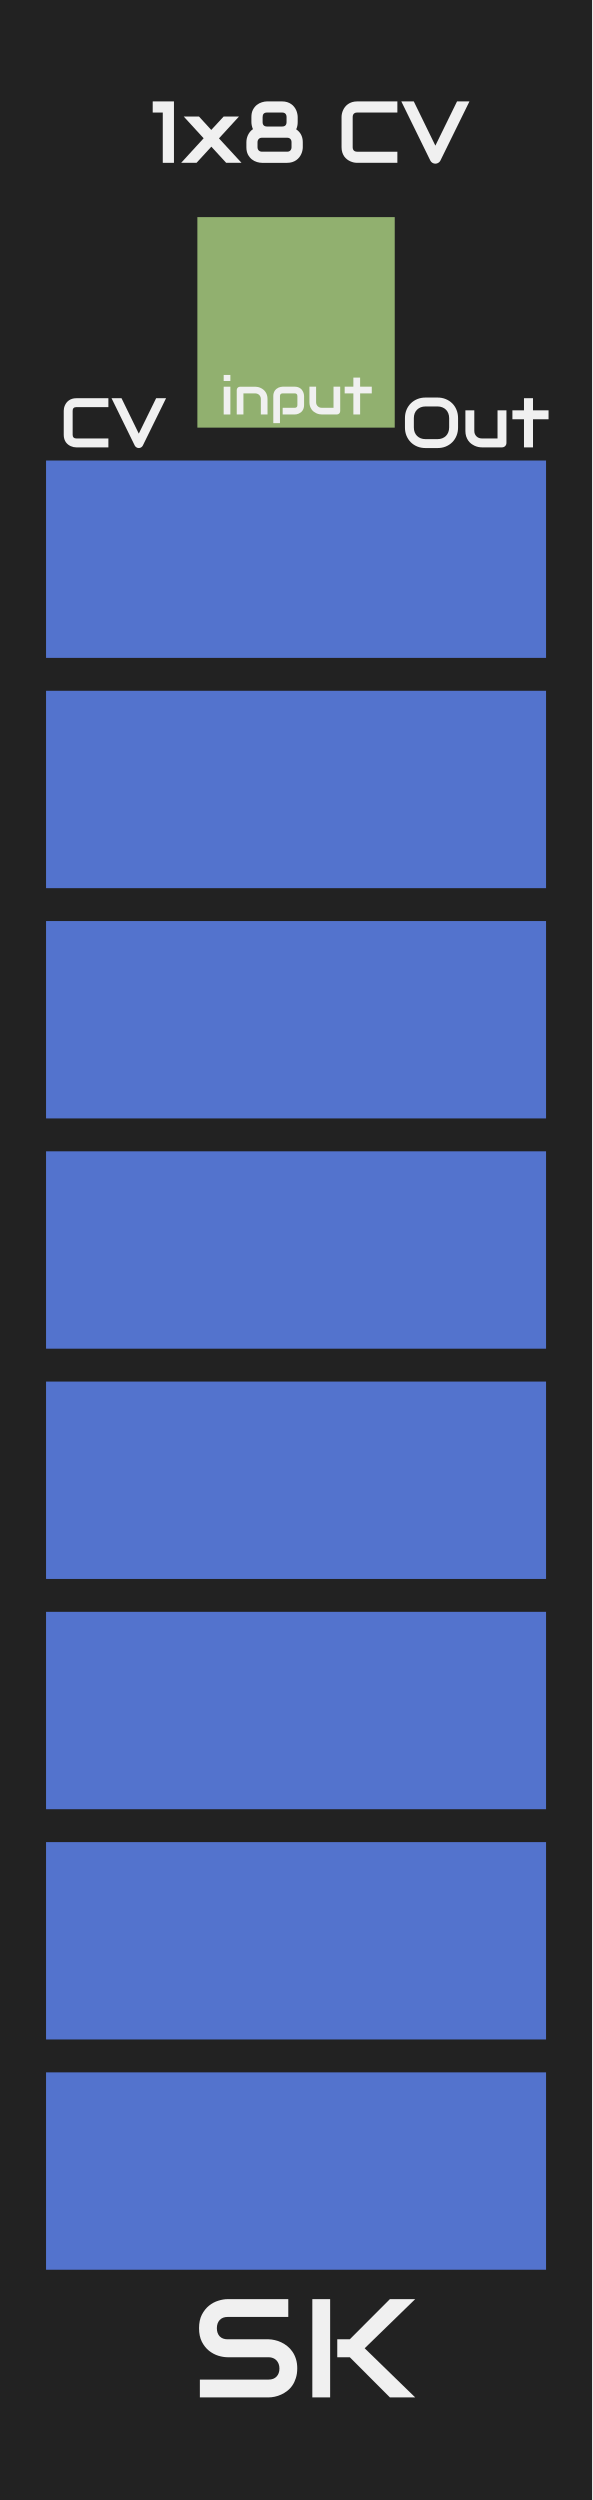
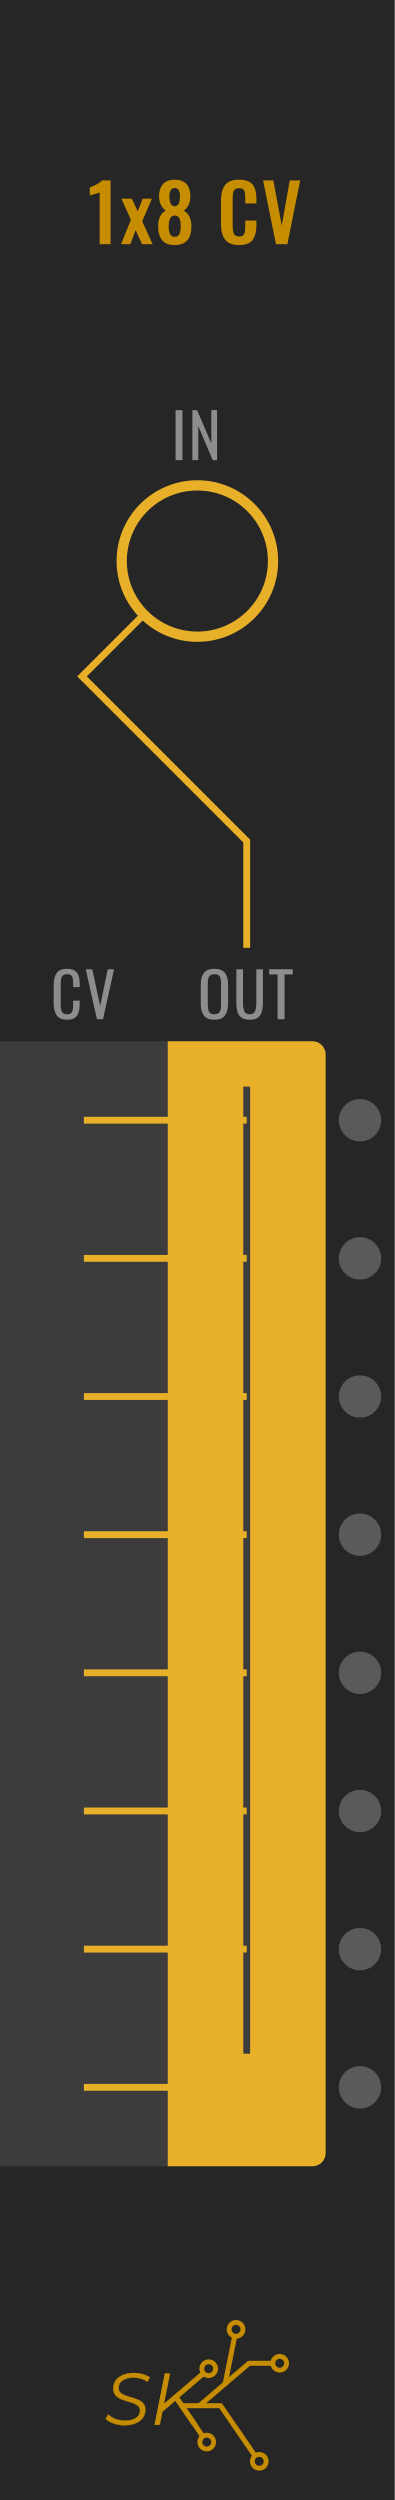
- <svg xmlns="http://www.w3.org/2000/svg" id="SvgjsSvg1006" width="90" height="380" version="1.1">
-   <defs id="SvgjsDefs1007" />
-   <rect id="SvgjsRect1008" width="90" height="380" fill="#222222" />
-   <rect id="SvgjsRect1009" width="30" height="32" fill="#91b06f" x="30" y="33" />
-   <rect id="SvgjsRect1010" width="76" height="30" fill="#5373cd" x="7" y="70" />
-   <rect id="SvgjsRect1011" width="76" height="30" fill="#5373cd" x="7" y="105" />
-   <rect id="SvgjsRect1012" width="76" height="30" fill="#5373cd" x="7" y="140" />
-   <rect id="SvgjsRect1013" width="76" height="30" fill="#5373cd" x="7" y="175" />
-   <rect id="SvgjsRect1014" width="76" height="30" fill="#5373cd" x="7" y="210" />
-   <rect id="SvgjsRect1015" width="76" height="30" fill="#5373cd" x="7" y="245" />
-   <rect id="SvgjsRect1016" width="76" height="30" fill="#5373cd" x="7" y="280" />
-   <rect id="SvgjsRect1017" width="76" height="30" fill="#5373cd" x="7" y="315" />
-   <path d="m 45.181,360.01 q 0,0.802 -0.208,1.448 -0.198,0.635 -0.531,1.125 -0.333,0.49 -0.781,0.833 -0.448,0.344 -0.927,0.562 -0.479,0.219 -0.979,0.323 -0.49,0.104 -0.927,0.104 h -10.448 v -2.708 h 10.448 q 0.781,0 1.208,-0.458 0.438,-0.458 0.438,-1.229 0,-0.375 -0.115,-0.688 -0.115,-0.312 -0.333,-0.542 -0.208,-0.229 -0.521,-0.354 -0.302,-0.125 -0.677,-0.125 h -6.229 q -0.656,0 -1.417,-0.229 -0.76,-0.24 -1.417,-0.76 -0.646,-0.521 -1.083,-1.365 -0.427,-0.844 -0.427,-2.062 0,-1.219 0.427,-2.052 0.438,-0.844 1.083,-1.365 0.656,-0.531 1.417,-0.76 0.76,-0.24 1.417,-0.24 h 9.219 v 2.708 h -9.219 q -0.771,0 -1.208,0.469 -0.427,0.469 -0.427,1.24 0,0.781 0.427,1.24 0.438,0.448 1.208,0.448 h 6.229 0.021 q 0.438,0.01 0.927,0.125 0.49,0.104 0.969,0.333 0.49,0.229 0.927,0.583 0.438,0.344 0.771,0.833 0.344,0.49 0.542,1.125 0.198,0.635 0.198,1.438 z" style="font-style:normal;font-variant:normal;font-weight:normal;font-stretch:normal;font-size:21.333px;line-height:1.25;font-family:Audiowide;-inkscape-font-specification:Audiowide;letter-spacing:0px;word-spacing:0px;fill:#f0f0f0;fill-opacity:1;stroke:none" id="path5271" />
-   <path d="m 63.108,364.405 h -3.844 l -6.094,-6.104 h -1.906 v -2.729 h 1.906 l 6.094,-6.104 h 3.844 l -7.677,7.469 z m -12.927,0 h -2.708 v -14.938 h 2.708 z" style="font-style:normal;font-variant:normal;font-weight:normal;font-stretch:normal;font-size:21.333px;line-height:1.25;font-family:Audiowide;-inkscape-font-specification:Audiowide;letter-spacing:0px;word-spacing:0px;fill:#f0f0f0;fill-opacity:1;stroke:none" id="path5273" />
-   <text xml:space="preserve" style="font-style:normal;font-variant:normal;font-weight:normal;font-stretch:normal;font-size:10.667px;line-height:1.25;font-family:Audiowide;-inkscape-font-specification:Audiowide;letter-spacing:0px;word-spacing:0px;fill:#000000;fill-opacity:1;stroke:none" x="131" y="65.5" id="text7130">
-     <tspan id="tspan7128" x="131" y="75.114" />
-   </text>
-   <g aria-label="1x8 CV" style="font-style:normal;font-variant:normal;font-weight:normal;font-stretch:normal;font-size:10.667px;line-height:1.25;font-family:Audiowide;-inkscape-font-specification:Audiowide;letter-spacing:0px;word-spacing:0px;fill:#000000;fill-opacity:1;stroke:none" id="text7134">
-     <path d="M 26.441,24.75 H 24.742 V 17.107 H 23.212 v -1.693 h 3.229 z" style="font-size:13.333px;fill:#f0f0f0;fill-opacity:1" id="path7167" />
-     <path d="m 36.324,17.712 -3.04,3.32 3.424,3.717 H 34.378 L 32.125,22.296 29.872,24.75 h -2.337 l 3.418,-3.73 -3.027,-3.307 h 2.318 l 1.868,2.038 1.882,-2.038 z" style="font-size:13.333px;fill:#f0f0f0;fill-opacity:1" id="path7169" />
-     <path d="m 46.025,22.374 q 0,0.241 -0.059,0.508 -0.052,0.267 -0.176,0.534 -0.117,0.26 -0.306,0.501 -0.189,0.241 -0.456,0.43 -0.26,0.182 -0.605,0.293 -0.345,0.111 -0.775,0.111 h -3.828 q -0.352,0 -0.768,-0.124 -0.417,-0.124 -0.775,-0.404 -0.352,-0.286 -0.592,-0.736 -0.234,-0.456 -0.234,-1.113 v -0.755 q 0,-0.247 0.052,-0.521 0.059,-0.273 0.176,-0.54 0.124,-0.267 0.312,-0.508 0.189,-0.241 0.456,-0.417 -0.117,-0.273 -0.176,-0.553 -0.059,-0.28 -0.059,-0.527 v -0.762 q 0,-0.651 0.234,-1.107 0.241,-0.456 0.592,-0.736 0.358,-0.28 0.775,-0.404 0.417,-0.13 0.768,-0.13 h 2.292 q 0.436,0 0.781,0.111 0.352,0.111 0.612,0.299 0.267,0.182 0.449,0.423 0.189,0.241 0.306,0.508 0.117,0.26 0.169,0.534 0.059,0.267 0.059,0.501 v 0.762 q 0,0.638 -0.228,1.107 0.208,0.137 0.391,0.326 0.182,0.182 0.319,0.423 0.137,0.241 0.215,0.547 0.078,0.299 0.078,0.664 z M 43.557,17.803 q 0,-0.345 -0.176,-0.521 -0.176,-0.176 -0.508,-0.176 h -2.279 q -0.345,0 -0.514,0.176 -0.163,0.176 -0.163,0.508 v 0.762 q 0,0.339 0.169,0.508 0.176,0.169 0.495,0.169 h 2.292 q 0.345,0 0.514,-0.169 0.169,-0.176 0.169,-0.508 z m 0.755,3.815 q 0,-0.326 -0.182,-0.501 -0.176,-0.182 -0.482,-0.182 h -3.828 q -0.312,0 -0.495,0.195 -0.182,0.195 -0.182,0.488 v 0.755 q 0,0.312 0.189,0.501 0.195,0.182 0.488,0.182 h 3.828 q 0.326,0 0.495,-0.195 0.169,-0.195 0.169,-0.488 z" style="font-size:13.333px;fill:#f0f0f0;fill-opacity:1" id="path7171" />
-     <path d="m 60.4,24.75 h -6.107 q -0.234,0 -0.508,-0.052 -0.267,-0.059 -0.534,-0.176 -0.26,-0.117 -0.501,-0.299 -0.241,-0.189 -0.43,-0.449 -0.182,-0.267 -0.293,-0.612 -0.111,-0.352 -0.111,-0.788 v -4.583 q 0,-0.234 0.052,-0.501 0.059,-0.273 0.176,-0.534 0.117,-0.267 0.306,-0.508 0.189,-0.241 0.449,-0.423 0.267,-0.189 0.612,-0.299 0.345,-0.111 0.781,-0.111 h 6.107 v 1.693 h -6.107 q -0.332,0 -0.508,0.176 -0.176,0.176 -0.176,0.521 v 4.57 q 0,0.326 0.176,0.508 0.182,0.176 0.508,0.176 h 6.107 z" style="font-size:13.333px;fill:#f0f0f0;fill-opacity:1" id="path7173" />
-     <path d="m 71.357,15.414 -4.421,9.004 q -0.104,0.208 -0.312,0.332 -0.202,0.13 -0.449,0.13 -0.241,0 -0.449,-0.13 -0.202,-0.124 -0.312,-0.332 l -4.414,-9.004 h 1.895 l 3.281,6.725 3.294,-6.725 z" style="font-size:13.333px;fill:#f0f0f0;fill-opacity:1" id="path7175" />
+ <svg xmlns="http://www.w3.org/2000/svg" width="60" height="380" viewBox="0 0 60 380" version="1.1" xml:space="preserve" style="fill-rule:evenodd;clip-rule:evenodd;stroke-miterlimit:1.414;">
+   <rect x="0" y="0" width="60" height="380" style="fill:#262626;" />
+   <path d="M15.146,29.251c-0.08,0.056 -0.371,0.147 -0.874,0.275c-0.407,0.12 -0.615,0.184 -0.623,0.192l0,-1.234c0.319,-0.112 0.669,-0.266 1.048,-0.461c0.379,-0.196 0.657,-0.398 0.833,-0.605l1.281,0l0,9.703l-1.665,0l0,-7.87Z" style="fill:#c78d00;fill-rule:nonzero;" />
+   <path d="M19.902,33.395l-1.449,-3.198l1.593,0l0.886,1.917l0.767,-1.917l1.39,0l-1.474,3.426l1.581,3.498l-1.605,0l-0.97,-2.12l-0.815,2.12l-1.413,0l1.509,-3.726Z" style="fill:#c78d00;fill-rule:nonzero;" />
+   <path d="M26.563,37.253c-1.686,0 -2.528,-0.967 -2.528,-2.899c0,-1.134 0.387,-1.917 1.162,-2.348c-0.312,-0.216 -0.559,-0.505 -0.743,-0.869c-0.184,-0.363 -0.275,-0.808 -0.275,-1.335c0,-0.783 0.203,-1.394 0.611,-1.833c0.407,-0.439 0.998,-0.659 1.773,-0.659c0.782,0 1.373,0.22 1.772,0.659c0.4,0.439 0.599,1.05 0.599,1.833c0,1.014 -0.335,1.749 -1.006,2.204c0.775,0.439 1.162,1.234 1.162,2.384c0,1.908 -0.842,2.863 -2.527,2.863Zm0,-5.894c0.527,-0.008 0.79,-0.523 0.79,-1.545c0,-0.384 -0.064,-0.687 -0.192,-0.911c-0.127,-0.223 -0.327,-0.335 -0.598,-0.335c-0.272,0 -0.476,0.112 -0.611,0.335c-0.136,0.224 -0.204,0.523 -0.204,0.899c0,1.03 0.271,1.549 0.815,1.557Zm0,4.636c0.367,0 0.61,-0.154 0.73,-0.461c0.12,-0.308 0.18,-0.713 0.18,-1.216c0,-0.463 -0.066,-0.837 -0.198,-1.12c-0.132,-0.284 -0.369,-0.429 -0.712,-0.437c-0.344,0.008 -0.583,0.161 -0.719,0.461c-0.136,0.299 -0.204,0.693 -0.204,1.18c0,0.471 0.064,0.854 0.192,1.15c0.128,0.295 0.371,0.443 0.731,0.443Z" style="fill:#c78d00;fill-rule:nonzero;" />
+   <path d="M36.349,37.253c-1.006,0 -1.719,-0.282 -2.138,-0.845c-0.419,-0.563 -0.629,-1.359 -0.629,-2.39l0,-3.462c0,-1.062 0.208,-1.868 0.623,-2.419c0.415,-0.551 1.13,-0.827 2.144,-0.827c0.951,0 1.626,0.24 2.025,0.719c0.399,0.479 0.599,1.17 0.599,2.072l0,0.815l-1.701,0l0,-0.839c0,-0.343 -0.016,-0.613 -0.048,-0.808c-0.032,-0.196 -0.114,-0.356 -0.246,-0.48c-0.131,-0.123 -0.337,-0.185 -0.617,-0.185c-0.287,0 -0.503,0.066 -0.646,0.197c-0.144,0.132 -0.238,0.308 -0.282,0.527c-0.044,0.22 -0.066,0.506 -0.066,0.857l0,4.205c0,0.551 0.072,0.948 0.216,1.192c0.144,0.243 0.403,0.365 0.778,0.365c0.272,0 0.474,-0.064 0.605,-0.192c0.132,-0.127 0.216,-0.297 0.252,-0.509c0.036,-0.211 0.054,-0.493 0.054,-0.844l0,-0.875l1.701,0l0,0.779c0,0.934 -0.196,1.659 -0.587,2.174c-0.391,0.515 -1.07,0.773 -2.037,0.773Z" style="fill:#c78d00;fill-rule:nonzero;" />
+   <path d="M39.991,27.418l1.557,0l1.282,6.864l1.21,-6.864l1.593,0l-1.952,9.703l-1.737,0l-1.953,-9.703Z" style="fill:#c78d00;fill-rule:nonzero;" />
+   <g>
+     <g transform="matrix(0.595095,0,0,0.595095,224.447,264.521)">
+       <path d="M-345.397,174.963c-0.962,0 -1.884,-0.156 -2.766,-0.468c-0.881,-0.313 -1.546,-0.713 -1.996,-1.2l0.675,-1.088c0.437,0.475 1.043,0.856 1.818,1.144c0.775,0.287 1.575,0.431 2.4,0.431c1.163,0 2.097,-0.228 2.803,-0.684c0.707,-0.456 1.06,-1.091 1.06,-1.903c0,-0.438 -0.131,-0.794 -0.394,-1.069c-0.262,-0.275 -0.594,-0.497 -0.994,-0.666c-0.4,-0.168 -0.943,-0.353 -1.631,-0.553c-0.812,-0.237 -1.472,-0.465 -1.978,-0.684c-0.506,-0.219 -0.938,-0.544 -1.294,-0.975c-0.356,-0.431 -0.534,-0.991 -0.534,-1.678c0,-0.813 0.222,-1.516 0.665,-2.11c0.444,-0.593 1.063,-1.05 1.857,-1.368c0.793,-0.319 1.703,-0.479 2.728,-0.479c0.787,0 1.537,0.097 2.25,0.291c0.712,0.194 1.319,0.472 1.819,0.834l-0.582,1.125c-0.475,-0.35 -1.018,-0.615 -1.631,-0.796c-0.612,-0.182 -1.256,-0.272 -1.931,-0.272c-1.15,0 -2.075,0.237 -2.775,0.712c-0.7,0.475 -1.05,1.119 -1.05,1.931c0,0.45 0.137,0.819 0.412,1.107c0.275,0.287 0.616,0.515 1.022,0.684c0.406,0.169 0.953,0.353 1.641,0.553c0.812,0.238 1.469,0.466 1.969,0.685c0.5,0.218 0.925,0.531 1.275,0.937c0.35,0.406 0.525,0.941 0.525,1.603c0,0.825 -0.229,1.535 -0.685,2.128c-0.456,0.594 -1.087,1.047 -1.894,1.36c-0.806,0.312 -1.734,0.468 -2.784,0.468Z" style="fill:#c78d00;fill-rule:nonzero;stroke:#c78d00;stroke-width:0.07px;" />
+       <path d="M-326.609,174.851l-1.557,0l-4.237,-6.188l-3.225,2.757l-0.694,3.431l-1.369,0l2.625,-13.125l1.369,0l-1.575,7.837l9.15,-7.837l1.819,0l-7.088,6.094l4.782,7.031Z" style="fill:#c78d00;fill-rule:nonzero;" />
+     </g>
+     <path d="M25.072,360.767l0.542,0l-1.561,7.808l-0.542,0l1.561,-7.808Z" style="fill:#c78d00;" />
+     <path d="M30.845,360.811l-6.42,5.483" style="fill:none;stroke:#c78d00;stroke-width:0.77px;stroke-linecap:round;stroke-linejoin:round;stroke-miterlimit:1.5;" />
+     <path d="M35.654,355.195l-1.4,7.004" style="fill:none;stroke:#c78d00;stroke-width:0.76px;stroke-linecap:round;stroke-linejoin:round;stroke-miterlimit:1.5;" />
+     <path d="M27.635,365.664l5.887,0l5.104,7.427" style="fill:none;stroke:#c78d00;stroke-width:0.76px;stroke-linecap:round;stroke-linejoin:round;stroke-miterlimit:1.5;" />
+     <path d="M38.605,372.955c0.645,-0.443 1.528,-0.28 1.971,0.365c0.443,0.645 0.279,1.528 -0.366,1.971c-0.644,0.443 -1.527,0.279 -1.97,-0.366c-0.444,-0.644 -0.28,-1.527 0.365,-1.97Zm0.417,0.607c0.31,-0.213 0.734,-0.134 0.946,0.175c0.213,0.31 0.134,0.734 -0.175,0.946c-0.309,0.213 -0.733,0.134 -0.946,-0.175c-0.213,-0.309 -0.134,-0.733 0.175,-0.946Z" style="fill:#c78d00;" />
+     <path d="M36.158,352.671c0.767,0.153 1.265,0.901 1.112,1.668c-0.153,0.767 -0.9,1.265 -1.668,1.112c-0.767,-0.153 -1.265,-0.901 -1.112,-1.668c0.154,-0.767 0.901,-1.265 1.668,-1.112Zm-0.145,0.723c0.369,0.073 0.608,0.432 0.534,0.8c-0.073,0.368 -0.432,0.608 -0.8,0.534c-0.368,-0.073 -0.608,-0.432 -0.534,-0.8c0.074,-0.369 0.432,-0.608 0.8,-0.534Z" style="fill:#c78d00;" />
+     <path d="M32.798,359.122c0.508,0.595 0.438,1.49 -0.157,1.998c-0.595,0.508 -1.49,0.438 -1.998,-0.157c-0.508,-0.595 -0.438,-1.49 0.157,-1.998c0.595,-0.508 1.49,-0.438 1.998,0.157Zm-0.56,0.479c0.244,0.285 0.21,0.715 -0.075,0.959c-0.286,0.244 -0.716,0.21 -0.96,-0.075c-0.243,-0.286 -0.21,-0.716 0.076,-0.96c0.285,-0.244 0.715,-0.21 0.959,0.076Z" style="fill:#c78d00;" />
+     <path d="M42.514,357.801c0.782,0 1.418,0.635 1.418,1.417c0,0.782 -0.636,1.417 -1.418,1.417c-0.782,0 -1.417,-0.635 -1.417,-1.417c0,-0.782 0.635,-1.417 1.417,-1.417Zm0,0.737c0.376,0 0.681,0.305 0.681,0.68c0,0.376 -0.305,0.68 -0.681,0.68c-0.375,0 -0.68,-0.304 -0.68,-0.68c0,-0.375 0.305,-0.68 0.68,-0.68Z" style="fill:#c78d00;" />
+     <path d="M30.766,370.246l-4.031,-5.887" style="fill:none;stroke:#c78d00;stroke-width:0.76px;stroke-linecap:round;stroke-linejoin:round;stroke-miterlimit:1.5;" />
+     <path d="M32.226,372.366c-0.645,0.442 -1.528,0.277 -1.97,-0.369c-0.442,-0.645 -0.277,-1.528 0.369,-1.97c0.645,-0.442 1.528,-0.277 1.97,0.369c0.442,0.645 0.277,1.528 -0.369,1.97Zm-0.416,-0.608c-0.31,0.212 -0.734,0.133 -0.946,-0.177c-0.212,-0.31 -0.132,-0.734 0.177,-0.946c0.31,-0.212 0.734,-0.133 0.946,0.177c0.212,0.31 0.133,0.734 -0.177,0.946Z" style="fill:#c78d00;" />
+     <path d="M30.313,365.664l7.547,-6.446l3.588,0" style="fill:none;stroke:#c78d00;stroke-width:0.76px;stroke-linecap:round;stroke-linejoin:round;stroke-miterlimit:1.5;" />
  </g>
-   <g aria-label="Out" style="font-style:normal;font-variant:normal;font-weight:normal;font-stretch:normal;font-size:10.667px;line-height:1.25;font-family:Audiowide;-inkscape-font-specification:Audiowide;letter-spacing:0px;word-spacing:0px;fill:#000000;fill-opacity:1;stroke:none" id="text7138">
-     <path d="m 69.625,64.979 q 0,0.682 -0.234,1.255 -0.234,0.573 -0.651,0.99 Q 68.323,67.641 67.75,67.875 q -0.568,0.229 -1.24,0.229 h -1.833 q -0.672,0 -1.245,-0.229 -0.573,-0.234 -0.99,-0.651 -0.417,-0.417 -0.656,-0.99 -0.234,-0.573 -0.234,-1.255 v -1.427 q 0,-0.677 0.234,-1.25 0.24,-0.578 0.656,-0.99 0.417,-0.417 0.99,-0.651 0.573,-0.234 1.245,-0.234 h 1.833 q 0.672,0 1.24,0.234 0.573,0.234 0.99,0.651 0.417,0.411 0.651,0.99 0.234,0.573 0.234,1.25 z m -1.354,-1.427 q 0,-0.401 -0.13,-0.724 Q 68.016,62.5 67.781,62.271 67.552,62.036 67.224,61.911 66.901,61.781 66.51,61.781 h -1.833 q -0.396,0 -0.724,0.13 -0.323,0.125 -0.557,0.359 -0.234,0.229 -0.365,0.557 -0.125,0.323 -0.125,0.724 v 1.427 q 0,0.401 0.125,0.729 0.13,0.323 0.365,0.557 0.234,0.229 0.557,0.359 0.328,0.125 0.724,0.125 H 66.5 q 0.396,0 0.719,-0.125 0.328,-0.13 0.562,-0.359 0.234,-0.234 0.359,-0.557 0.13,-0.328 0.13,-0.729 z" style="fill:#f0f0f0;fill-opacity:1" id="path7144" />
-     <path d="m 76.979,67.318 q 0,0.146 -0.052,0.271 -0.052,0.125 -0.146,0.219 -0.089,0.089 -0.214,0.141 Q 76.448,68 76.307,68 h -3.062 q -0.25,0 -0.536,-0.057 -0.281,-0.057 -0.557,-0.182 Q 71.875,67.63 71.615,67.438 q -0.255,-0.198 -0.448,-0.474 -0.193,-0.281 -0.312,-0.646 -0.115,-0.365 -0.115,-0.823 v -3.125 h 1.354 v 3.125 q 0,0.266 0.089,0.479 0.094,0.208 0.25,0.359 0.156,0.151 0.365,0.234 0.214,0.078 0.458,0.078 H 75.625 v -4.276 h 1.354 z" style="fill:#f0f0f0;fill-opacity:1" id="path7146" />
-     <path d="M 83.38,63.724 H 81.016 V 68 h -1.37 v -4.276 h -1.76 v -1.354 h 1.76 V 60.531 h 1.37 v 1.839 h 2.365 z" style="fill:#f0f0f0;fill-opacity:1" id="path7148" />
-   </g>
-   <g aria-label="CV" style="font-style:normal;font-variant:normal;font-weight:normal;font-stretch:normal;font-size:10.667px;line-height:1.25;font-family:Audiowide;-inkscape-font-specification:Audiowide;letter-spacing:0px;word-spacing:0px;fill:#000000;fill-opacity:1;stroke:none" id="text7142">
-     <path d="m 16.474,68 h -4.885 q -0.188,0 -0.406,-0.042 -0.214,-0.047 -0.427,-0.141 -0.208,-0.094 -0.401,-0.24 Q 10.161,67.427 10.01,67.219 9.865,67.005 9.776,66.729 9.688,66.448 9.688,66.099 v -3.667 q 0,-0.188 0.042,-0.401 0.047,-0.219 0.141,-0.427 0.094,-0.214 0.245,-0.406 0.151,-0.193 0.359,-0.339 0.214,-0.151 0.49,-0.24 0.276,-0.089 0.625,-0.089 h 4.885 v 1.354 h -4.885 q -0.266,0 -0.406,0.141 -0.141,0.141 -0.141,0.417 v 3.656 q 0,0.26 0.141,0.406 0.146,0.141 0.406,0.141 h 4.885 z" style="fill:#f0f0f0;fill-opacity:1" id="path7162" />
-     <path d="m 25.24,60.531 -3.536,7.203 q -0.083,0.167 -0.25,0.266 -0.161,0.104 -0.359,0.104 -0.193,0 -0.359,-0.104 -0.161,-0.099 -0.25,-0.266 l -3.531,-7.203 h 1.516 l 2.625,5.38 2.635,-5.38 z" style="fill:#f0f0f0;fill-opacity:1" id="path7164" />
-   </g>
-   <g transform="translate(22.69148,0.089455)" aria-label="input" style="font-style:normal;font-variant:normal;font-weight:normal;font-stretch:normal;font-size:10.667px;line-height:1.25;font-family:Audiowide;-inkscape-font-specification:Audiowide;letter-spacing:0px;word-spacing:0px;fill:#000000;fill-opacity:1;stroke:none" id="text5209">
-     <path d="m 12.324,57.821 h -1.016 v -0.918 h 1.016 z m 0,5.09 h -1.016 v -4.223 h 1.016 z" style="font-size:8px;fill:#f0f0f0;fill-opacity:1" id="path5317" />
-     <path d="m 17.973,62.911 h -1.016 v -2.344 q 0,-0.199 -0.07,-0.355 -0.066,-0.16 -0.184,-0.273 -0.117,-0.113 -0.277,-0.172 -0.156,-0.062 -0.34,-0.062 h -1.777 v 3.207 H 13.293 v -3.719 q 0,-0.105 0.039,-0.195 0.039,-0.094 0.109,-0.16 0.07,-0.07 0.164,-0.109 0.094,-0.039 0.199,-0.039 h 2.289 q 0.191,0 0.402,0.043 0.215,0.043 0.422,0.141 0.211,0.094 0.398,0.242 0.191,0.145 0.336,0.355 0.148,0.207 0.234,0.48 0.086,0.273 0.086,0.617 z" style="font-size:8px;fill:#f0f0f0;fill-opacity:1" id="path5319" />
-     <path d="m 23.527,61.485 q 0,0.262 -0.066,0.473 -0.066,0.207 -0.176,0.367 -0.109,0.156 -0.254,0.27 -0.145,0.109 -0.305,0.18 -0.156,0.07 -0.316,0.105 -0.16,0.031 -0.305,0.031 H 20.273 V 61.895 H 22.105 q 0.203,0 0.305,-0.105 0.102,-0.105 0.102,-0.305 v -1.367 q 0,-0.211 -0.105,-0.312 -0.102,-0.102 -0.301,-0.102 h -1.824 q -0.207,0 -0.312,0.105 -0.105,0.102 -0.105,0.301 v 4.121 h -1.016 v -4.121 q 0,-0.262 0.066,-0.469 0.066,-0.207 0.176,-0.363 0.113,-0.16 0.258,-0.27 0.145,-0.113 0.301,-0.184 0.16,-0.07 0.32,-0.102 0.164,-0.035 0.305,-0.035 H 22.105 q 0.262,0 0.469,0.066 0.207,0.066 0.363,0.176 0.16,0.109 0.27,0.254 0.113,0.145 0.184,0.305 0.07,0.156 0.102,0.316 0.035,0.16 0.035,0.305 z" style="font-size:8px;fill:#f0f0f0;fill-opacity:1" id="path5321" />
-     <path d="m 29.019,62.399 q 0,0.109 -0.039,0.203 -0.039,0.094 -0.109,0.164 -0.066,0.066 -0.16,0.105 -0.09,0.039 -0.195,0.039 h -2.297 q -0.188,0 -0.402,-0.043 -0.211,-0.043 -0.418,-0.137 -0.207,-0.098 -0.402,-0.242 -0.191,-0.148 -0.336,-0.355 -0.145,-0.211 -0.234,-0.484 -0.086,-0.273 -0.086,-0.617 v -2.344 H 25.355 v 2.344 q 0,0.199 0.066,0.359 0.07,0.156 0.188,0.27 0.117,0.113 0.273,0.176 0.16,0.059 0.344,0.059 h 1.777 v -3.207 h 1.016 z" style="font-size:8px;fill:#f0f0f0;fill-opacity:1" id="path5323" />
-     <path d="m 33.82,59.704 h -1.773 v 3.207 H 31.019 V 59.704 H 29.699 v -1.016 h 1.32 v -1.379 h 1.027 v 1.379 h 1.773 z" style="font-size:8px;fill:#f0f0f0;fill-opacity:1" id="path5325" />
-   </g>
+   <circle cx="30" cy="85.278" r="11.5" style="fill:none;stroke:#e7b028;stroke-width:1.56px;stroke-linejoin:bevel;stroke-miterlimit:1.5;" />
+   <rect x="26.689" y="62.343" width="1.041" height="7.594" style="fill:#8d8d8d;fill-rule:nonzero;" />
+   <path d="M29.239,62.343l0.722,-0.001l2.156,5.044l0,-5.044l0.881,0l0,7.594l-0.675,0l-2.184,-5.184l0,5.184l-0.9,0l0,-7.594Z" style="fill:#8d8d8d;fill-rule:nonzero;" />
+   <rect x="0" y="158.27" width="37.5" height="171.004" style="fill:#3c3c3c;" />
+   <path d="M49.5,160.27c0,-0.53 -0.211,-1.039 -0.586,-1.414c-0.375,-0.375 -0.884,-0.586 -1.414,-0.586c-5.764,0 -22,0 -22,0l0,171.004c0,0 16.236,0 22,0c0.53,0 1.039,-0.21 1.414,-0.585c0.375,-0.375 0.586,-0.884 0.586,-1.415c0,-17.823 0,-149.18 0,-167.004Z" style="fill:#e7b028;" />
+   <circle cx="54.717" cy="170.273" r="3.217" style="fill:#5a5a5a;" />
+   <circle cx="54.717" cy="191.272" r="3.217" style="fill:#5a5a5a;" />
+   <circle cx="54.717" cy="212.271" r="3.217" style="fill:#5a5a5a;" />
+   <circle cx="54.717" cy="233.27" r="3.217" style="fill:#5a5a5a;" />
+   <circle cx="54.717" cy="254.269" r="3.217" style="fill:#5a5a5a;" />
+   <circle cx="54.717" cy="275.273" r="3.217" style="fill:#5a5a5a;" />
+   <circle cx="54.717" cy="296.273" r="3.217" style="fill:#5a5a5a;" />
+   <circle cx="54.717" cy="317.273" r="3.217" style="fill:#5a5a5a;" />
+   <path d="M32.596,155.002c-0.743,0 -1.276,-0.211 -1.598,-0.633c-0.322,-0.422 -0.483,-1.033 -0.483,-1.833l0,-2.878c0,-0.788 0.163,-1.384 0.488,-1.791c0.325,-0.406 0.856,-0.609 1.593,-0.609c0.738,0 1.268,0.205 1.589,0.614c0.322,0.409 0.483,1.005 0.483,1.786l0,2.887c0,0.788 -0.162,1.394 -0.487,1.819c-0.325,0.425 -0.853,0.638 -1.585,0.638Zm0,-0.835c0.394,0 0.66,-0.115 0.797,-0.347c0.138,-0.231 0.206,-0.581 0.206,-1.05l0,-3.328c0,-0.462 -0.068,-0.804 -0.206,-1.026c-0.137,-0.222 -0.403,-0.333 -0.797,-0.333c-0.4,0 -0.668,0.111 -0.806,0.333c-0.137,0.222 -0.206,0.564 -0.206,1.026l0,3.328c0,0.469 0.069,0.819 0.206,1.05c0.138,0.232 0.406,0.347 0.806,0.347Z" style="fill:#8d8d8d;fill-rule:nonzero;" />
+   <path d="M37.949,155.002c-0.531,0 -0.945,-0.107 -1.242,-0.319c-0.297,-0.213 -0.501,-0.509 -0.614,-0.891c-0.112,-0.381 -0.169,-0.859 -0.169,-1.434l0,-5.034l1.013,0l0,5.081c0,0.575 0.067,1.012 0.202,1.312c0.134,0.3 0.404,0.45 0.81,0.45c0.407,0 0.677,-0.15 0.811,-0.45c0.135,-0.3 0.202,-0.737 0.202,-1.312l0,-5.081l1.003,0l0,5.034c0,0.575 -0.056,1.053 -0.169,1.434c-0.112,0.382 -0.315,0.678 -0.609,0.891c-0.294,0.212 -0.706,0.319 -1.238,0.319Z" style="fill:#8d8d8d;fill-rule:nonzero;" />
+   <path d="M42.196,148.111l-1.284,0l0,-0.787l3.591,0l0,0.787l-1.247,0l0,6.806l-1.06,0l0,-6.806Z" style="fill:#8d8d8d;fill-rule:nonzero;" />
+   <path d="M10.202,155.002c-0.75,0 -1.279,-0.224 -1.585,-0.671c-0.306,-0.447 -0.459,-1.064 -0.459,-1.851l0,-2.681c0,-0.832 0.15,-1.463 0.45,-1.894c0.3,-0.431 0.831,-0.647 1.594,-0.647c0.681,0 1.17,0.184 1.467,0.553c0.297,0.369 0.445,0.913 0.445,1.631l0,0.6l-1.003,0l0,-0.534c0,-0.35 -0.016,-0.619 -0.047,-0.806c-0.031,-0.188 -0.111,-0.338 -0.239,-0.45c-0.128,-0.113 -0.333,-0.169 -0.614,-0.169c-0.288,0 -0.502,0.061 -0.642,0.183c-0.141,0.122 -0.233,0.29 -0.277,0.506c-0.044,0.216 -0.065,0.505 -0.065,0.867l0,3.01c0,0.387 0.031,0.69 0.093,0.909c0.063,0.219 0.164,0.375 0.305,0.469c0.141,0.093 0.336,0.14 0.586,0.14c0.269,0 0.469,-0.059 0.6,-0.178c0.131,-0.119 0.214,-0.281 0.248,-0.487c0.035,-0.207 0.052,-0.488 0.052,-0.844l0,-0.563l1.003,0l0,0.563c0,0.756 -0.142,1.336 -0.427,1.739c-0.284,0.403 -0.779,0.605 -1.485,0.605Z" style="fill:#8d8d8d;fill-rule:nonzero;" />
+   <path d="M13.033,147.324l0.994,0l1.2,5.596l1.143,-5.596l0.966,0l-1.678,7.593l-0.928,0l-1.697,-7.593Z" style="fill:#8d8d8d;fill-rule:nonzero;" />
+   <path d="M37.5,165.171l0,146.994" style="fill:none;stroke:#3c3c3c;stroke-width:1.04px;stroke-miterlimit:1.5;" />
+   <path d="M37.5,170.273l-24.75,0" style="fill:none;stroke:#e7b028;stroke-width:1.04px;stroke-miterlimit:1.5;" />
+   <path d="M37.5,191.272l-24.75,0" style="fill:none;stroke:#e7b028;stroke-width:1.04px;stroke-miterlimit:1.5;" />
+   <path d="M37.5,212.271l-24.75,0" style="fill:none;stroke:#e7b028;stroke-width:1.04px;stroke-miterlimit:1.5;" />
+   <path d="M37.5,233.27l-24.75,0" style="fill:none;stroke:#e7b028;stroke-width:1.04px;stroke-miterlimit:1.5;" />
+   <path d="M37.5,254.269l-24.75,0" style="fill:none;stroke:#e7b028;stroke-width:1.04px;stroke-miterlimit:1.5;" />
+   <path d="M37.5,275.268l-24.75,0" style="fill:none;stroke:#e7b028;stroke-width:1.04px;stroke-miterlimit:1.5;" />
+   <path d="M37.5,296.267l-24.75,0" style="fill:none;stroke:#e7b028;stroke-width:1.04px;stroke-miterlimit:1.5;" />
+   <path d="M37.5,317.273l-24.75,0" style="fill:none;stroke:#e7b028;stroke-width:1.04px;stroke-miterlimit:1.5;" />
+   <path d="M37.5,144.066l0,-16.223l-25.032,-25.032l9.259,-9.259" style="fill:none;stroke:#e7b028;stroke-width:1.04px;stroke-miterlimit:1.5;" />
</svg>
